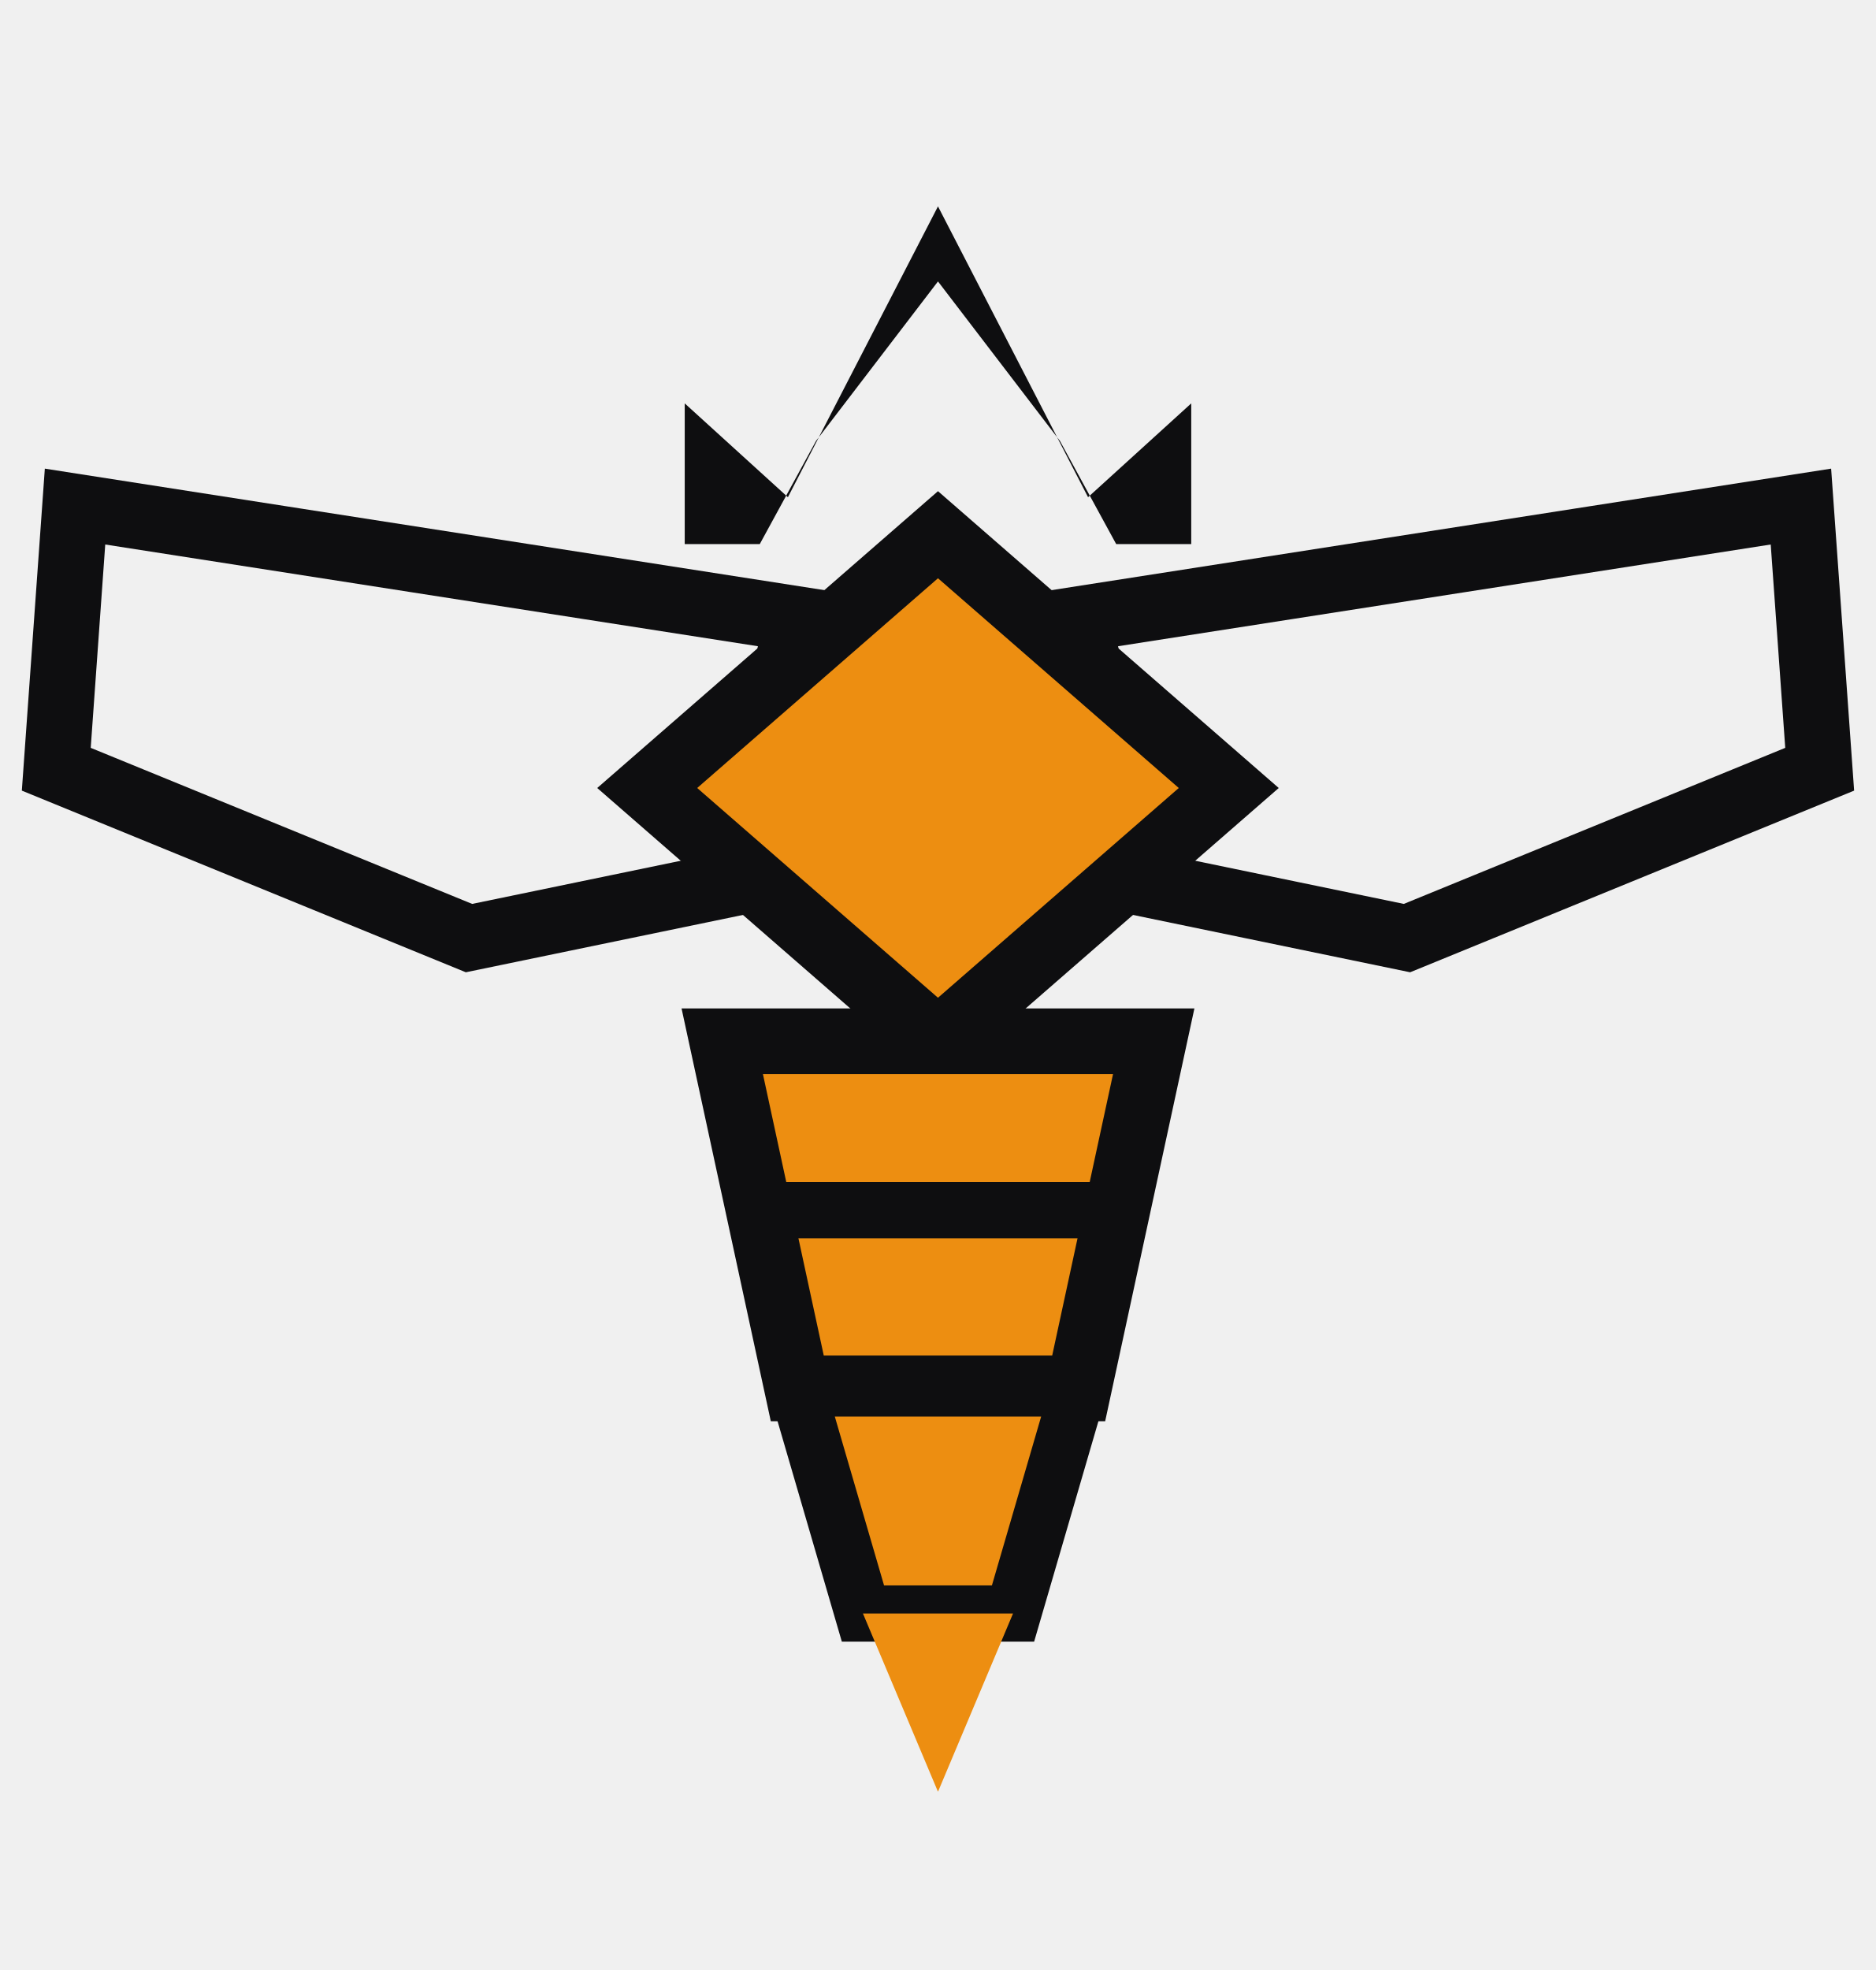
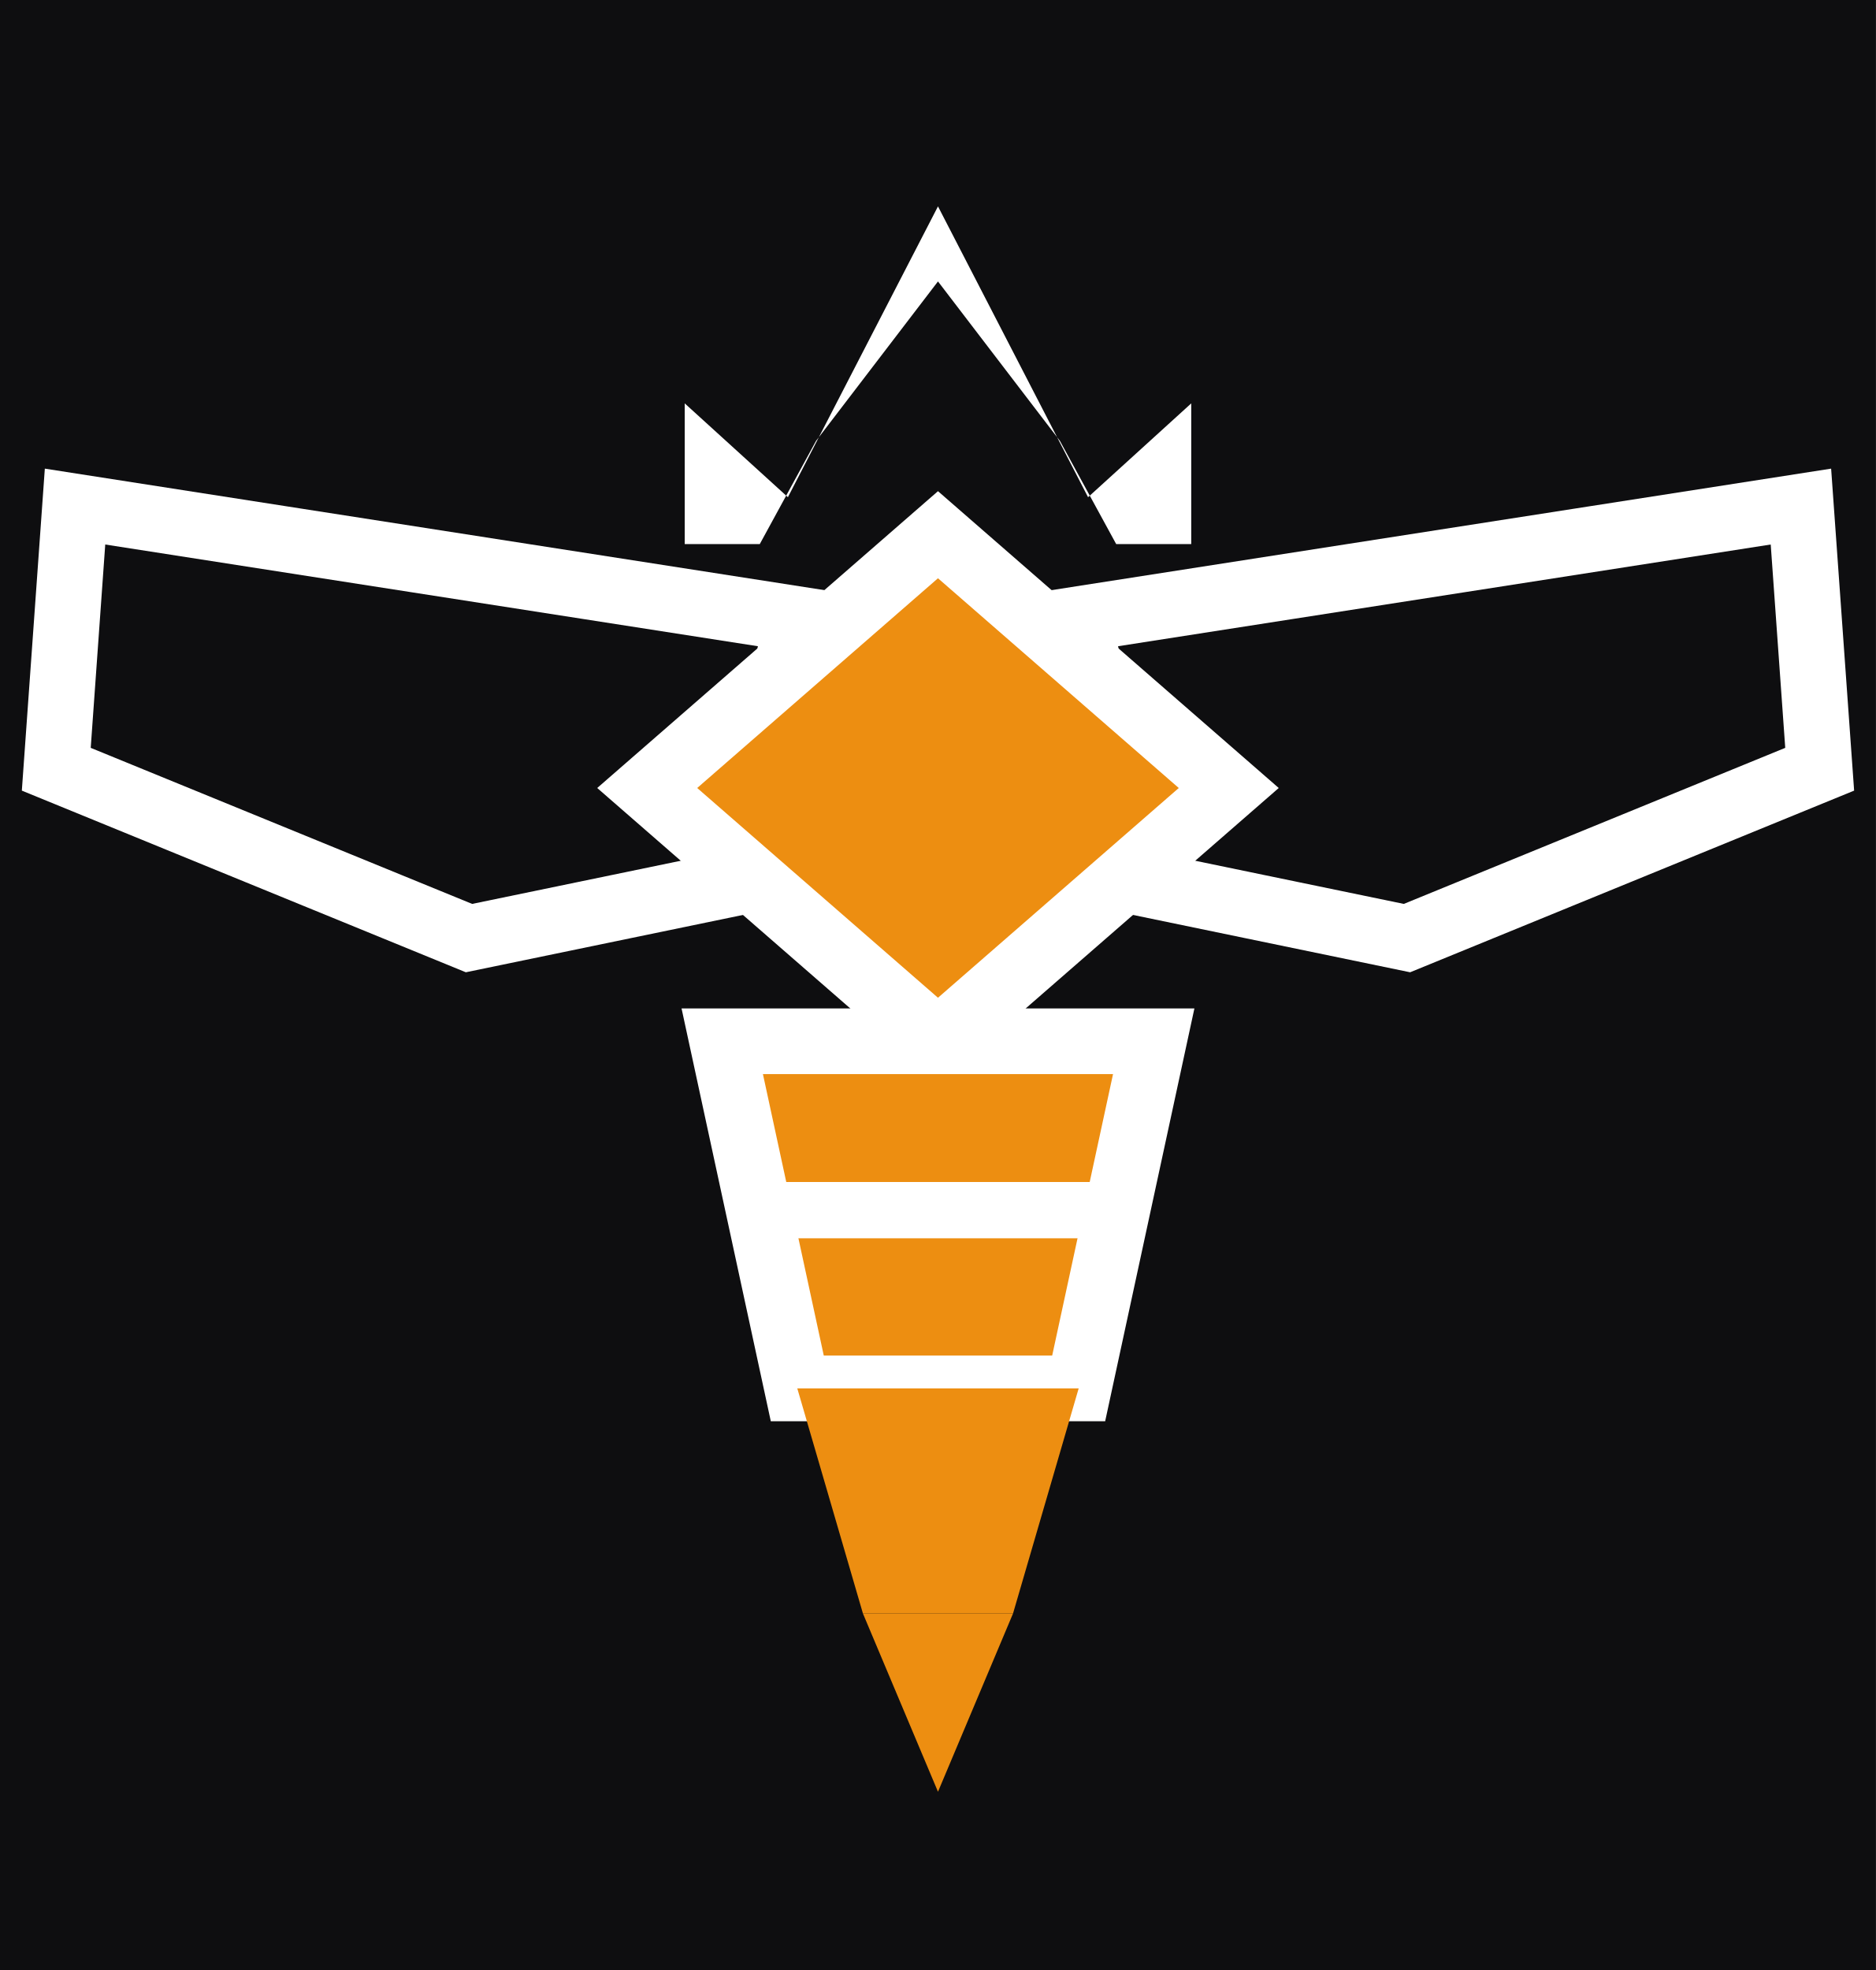
<svg xmlns="http://www.w3.org/2000/svg" viewBox="0 0 200 210">
-   <path fill="#0E0E10" d="     M 73,58 L 73,43     L 84,53 L 100,22 L 116,53     L 127,43 L 127,58     L 119,58 L 113,47 L 100,30 L 87,47 L 81,58     Z   " />
+   <rect width="200" height="210" fill="#0E0E10" />
+   <path fill="#FFFFFF" d="     M 73,58 L 73,43     L 84,53 L 100,22 L 116,53     L 127,43 L 127,58     L 119,58 L 113,47 L 100,30 L 87,47 L 81,58     Z   " />
  <polygon fill="#ED8E11" points="100,56 112,64 112,77 100,85 88,77 88,64" />
-   <path fill="none" stroke="#0E0E10" stroke-width="7" stroke-linejoin="miter" d="M 85,66 L 8,54 L 6,82 L 50,100 L 79,94 Z" />
-   <path fill="none" stroke="#0E0E10" stroke-width="7" stroke-linejoin="miter" d="M 115,66 L 192,54 L 194,82 L 150,100 L 121,94 Z" />
+   <path fill="none" stroke="#FFFFFF" stroke-width="7" stroke-linejoin="miter" d="M 85,66 L 8,54 L 6,82 L 50,100 L 79,94 Z" />
+   <path fill="none" stroke="#FFFFFF" stroke-width="7" stroke-linejoin="miter" d="M 115,66 L 192,54 L 194,82 L 150,100 L 121,94 Z" />
  <polygon fill="#ED8E11" points="100,57 131,84 100,111 69,84" />
-   <polygon fill="none" stroke="#0E0E10" stroke-width="7" stroke-linejoin="miter" points="100,57 131,84 100,111 69,84" />
+   <polygon fill="none" stroke="#FFFFFF" stroke-width="7" stroke-linejoin="miter" points="100,57 131,84 100,111 69,84" />
  <path fill="#ED8E11" d="M 77,111 L 123,111 L 115,148 L 85,148 Z" />
-   <path fill="none" stroke="#0E0E10" stroke-width="7" stroke-linejoin="miter" d="M 77,111 L 123,111 L 115,148 L 85,148 Z" />
-   <line x1="79" y1="129" x2="121" y2="129" stroke="#0E0E10" stroke-width="6" />
+   <path fill="none" stroke="#FFFFFF" stroke-width="7" stroke-linejoin="miter" d="M 77,111 L 123,111 L 115,148 L 85,148 Z" />
+   <line x1="79" y1="129" x2="121" y2="129" stroke="#FFFFFF" stroke-width="6" />
  <path fill="#ED8E11" d="M 85,148 L 115,148 L 108,172 L 92,172 Z" />
-   <path fill="none" stroke="#0E0E10" stroke-width="6" stroke-linejoin="miter" d="M 85,148 L 115,148 L 108,172 L 92,172 Z" />
  <path fill="#ED8E11" d="M 92,172 L 108,172 L 100,191 Z" />
</svg>
